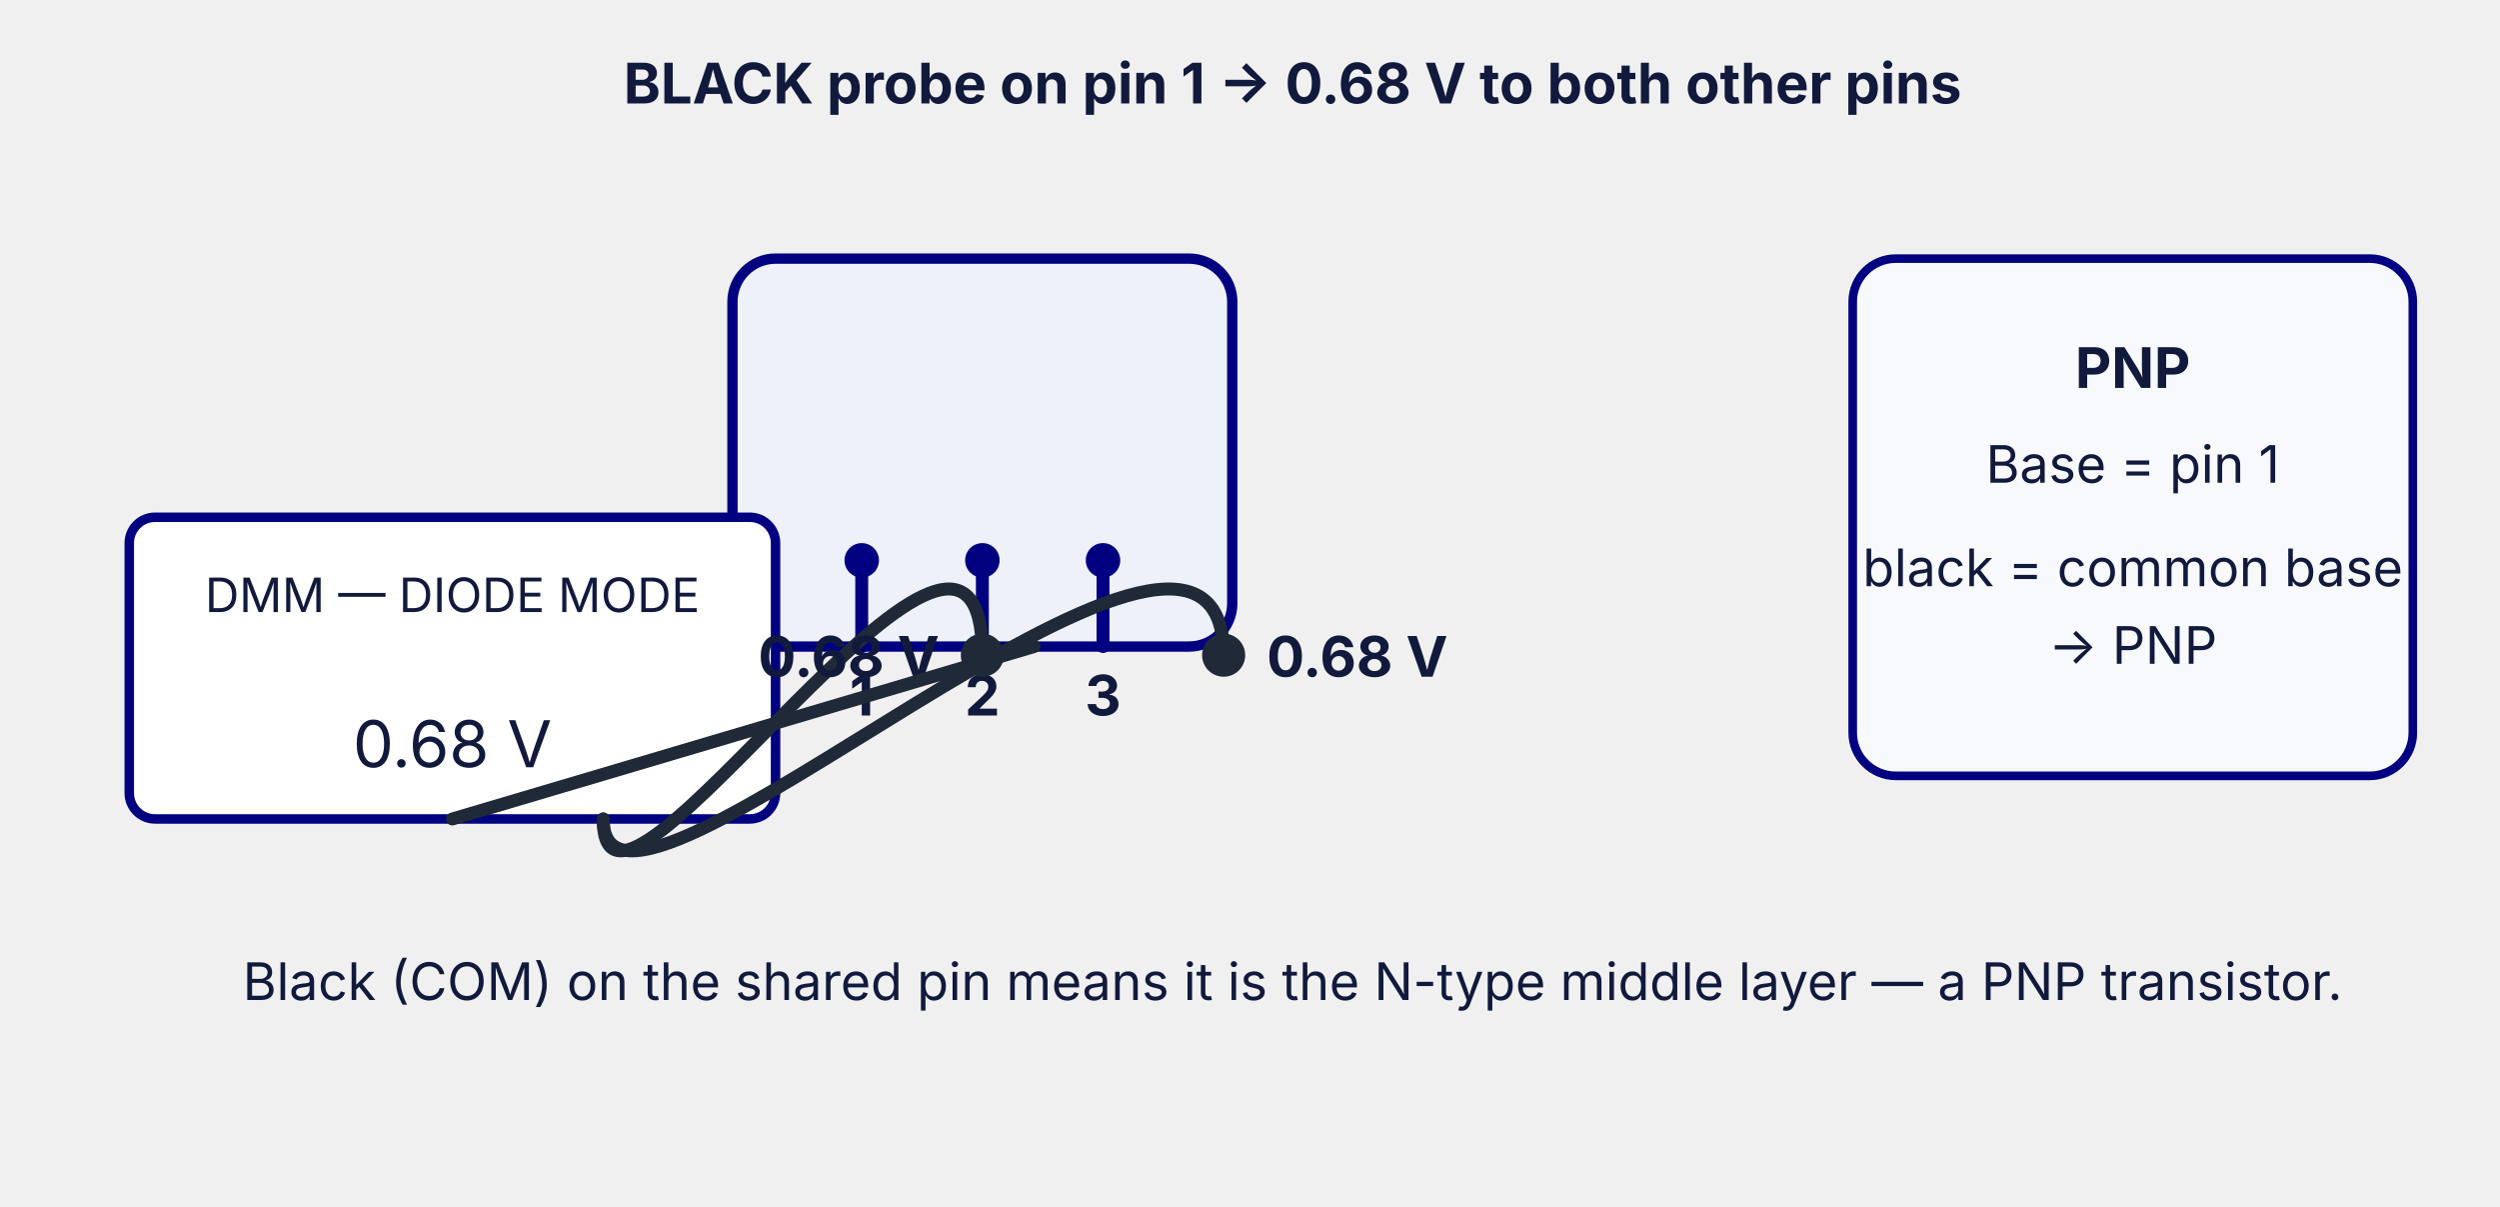
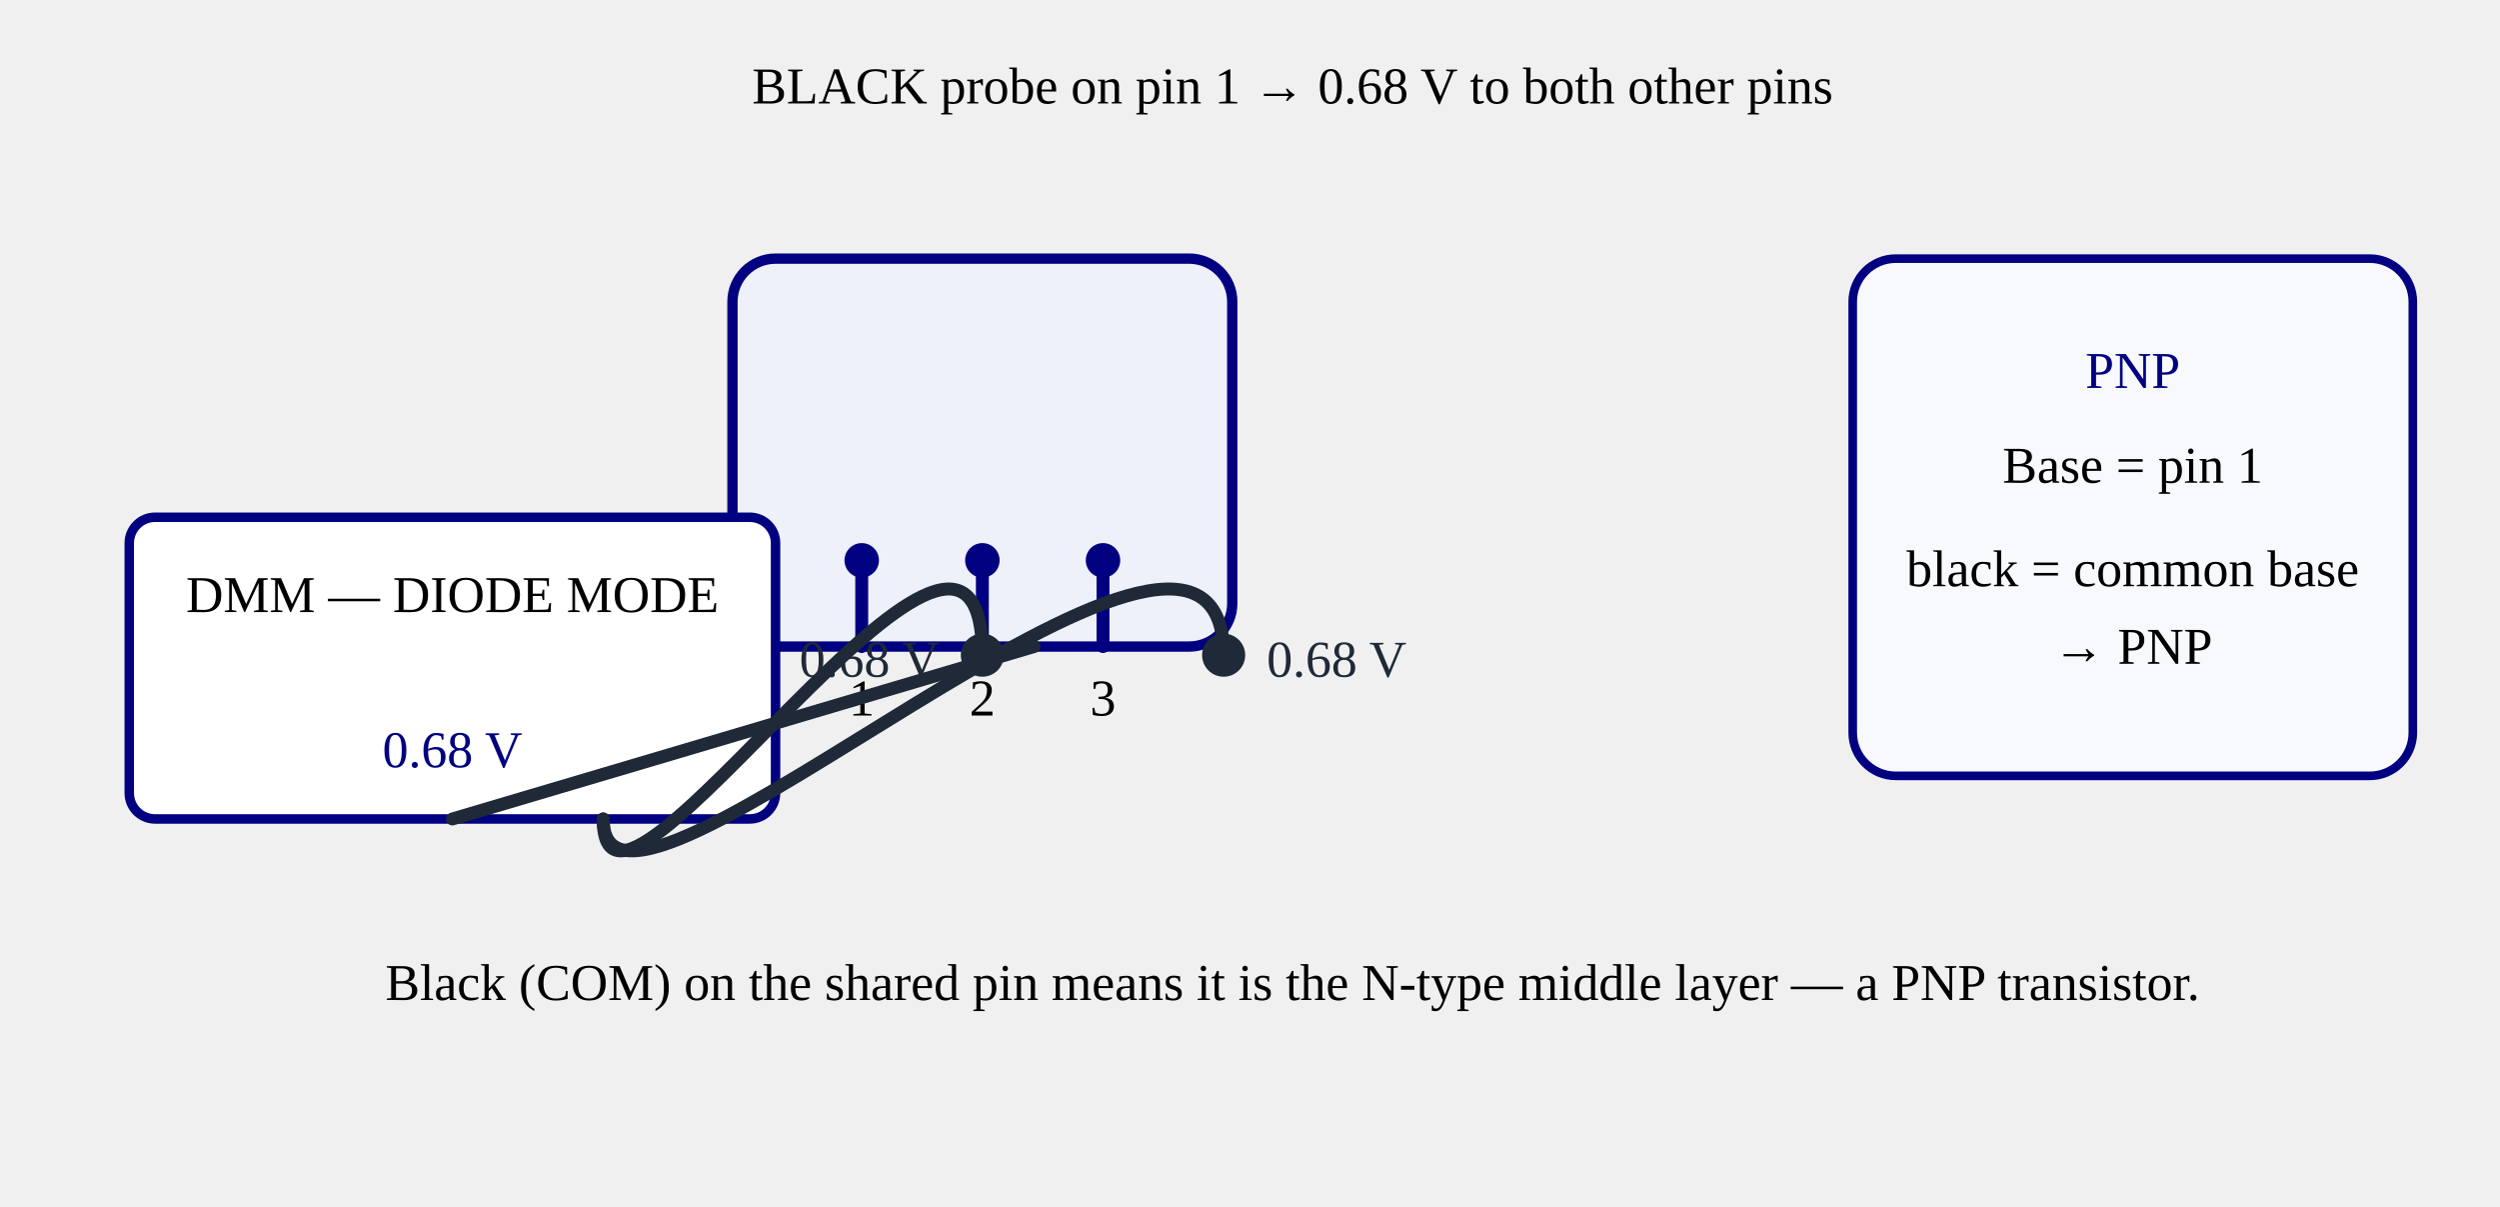
- <svg xmlns="http://www.w3.org/2000/svg" class="diagram-svg" width="580" height="280" viewBox="0 0 580 280" preserveAspectRatio="xMidYMid meet" role="img" aria-label="DMM in diode mode: BLACK probe on pin 1 gives 0.68 V to both other pins, so it is a PNP">
-   <style>
-  text{font-family:Inter,Arial,Helvetica,sans-serif;fill:#111a3d}
-  .gl{stroke:#c3cad9;stroke-width:1}.ax{stroke:#7d89a8;stroke-width:1.3}
-  .ac{fill:none;stroke:#B08A1B;stroke-width:2.2}
-  .t11{font-size:11px}.t12{font-size:12px}.t13{font-size:13px}.t15{font-size:15px}
-  .tb{font-size:13px;font-weight:700}.tg{font-size:13px;font-weight:700;fill:#7a5f0a}
-  .l{fill:none;stroke:#010080;stroke-width:2.4;stroke-linecap:round;stroke-linejoin:round}
-  .w{fill:none;stroke:#010080;stroke-width:2.8;stroke-linejoin:round;stroke-linecap:round}
-  .w2{fill:none;stroke:#a52a2a;stroke-width:2.6;stroke-linejoin:round;stroke-linecap:round}
-  .dm{fill:none;stroke:#010080;stroke-width:1.5;stroke-dasharray:5 4}
-  .dg{fill:none;stroke:#1e7a45;stroke-width:1.5;stroke-dasharray:6 4}
- </style>
+ <svg xmlns="http://www.w3.org/2000/svg" class="diagram-svg" viewBox="0 0 580 280" preserveAspectRatio="xMidYMid meet" role="img">
  <text class="tb" x="300" y="24" text-anchor="middle">BLACK probe on pin 1 → 0.68 V to both other pins</text>
  <path d="M180,60 h96 a10,10 0 0 1 10,10 v70 a10,10 0 0 1 -10,10 h-96 a10,10 0 0 1 -10,-10 v-70 a10,10 0 0 1 10,-10 z" fill="#eef1fa" stroke="#010080" stroke-width="2.4" />
  <line x1="200" y1="130" x2="200" y2="150" stroke="#010080" stroke-width="3" stroke-linecap="round" />
  <line x1="228" y1="130" x2="228" y2="150" stroke="#010080" stroke-width="3" stroke-linecap="round" />
  <line x1="256" y1="130" x2="256" y2="150" stroke="#010080" stroke-width="3" stroke-linecap="round" />
  <text class="tb" x="200" y="166" text-anchor="middle">1</text>
  <circle cx="200" cy="130" r="4" fill="#010080" />
  <text class="tb" x="228" y="166" text-anchor="middle">2</text>
  <circle cx="228" cy="130" r="4" fill="#010080" />
  <text class="tb" x="256" y="166" text-anchor="middle">3</text>
  <circle cx="256" cy="130" r="4" fill="#010080" />
  <rect x="30" y="120" width="150" height="70" rx="6" fill="#ffffff" stroke="#010080" stroke-width="2.2" />
  <text class="t11" x="105" y="142" text-anchor="middle">DMM — DIODE MODE</text>
  <text class="t15" x="105" y="178" text-anchor="middle" fill="#010080">0.68 V</text>
  <path d="M140,190 C140,230 228,92 228,152" fill="none" stroke="#1f2937" stroke-width="3" stroke-linecap="round" />
  <circle cx="228" cy="152" r="5" fill="#1f2937" />
  <text class="tb" x="218" y="157" text-anchor="end" fill="#1f2937">0.68 V</text>
  <path d="M140,190 C140,230 284,92 284,152" fill="none" stroke="#1f2937" stroke-width="3" stroke-linecap="round" />
  <circle cx="284" cy="152" r="5" fill="#1f2937" />
  <text class="tb" x="294" y="157" text-anchor="start" fill="#1f2937">0.68 V</text>
  <line x1="105" y1="190" x2="240" y2="150" stroke="#1f2937" stroke-width="3" stroke-linecap="round" />
  <rect x="430" y="60" width="130" height="120" rx="10" fill="#f7f9fd" stroke="#010080" stroke-width="2" />
  <text class="tb" x="495" y="90" text-anchor="middle" fill="#010080">PNP</text>
  <text class="t12" x="495" y="112" text-anchor="middle">Base = pin 1</text>
  <text class="t12" x="495" y="136" text-anchor="middle">black = common base</text>
  <text class="t12" x="495" y="154" text-anchor="middle">→ PNP</text>
  <text class="t12" x="300" y="232" text-anchor="middle">Black (COM) on the shared pin means it is the N-type middle layer — a PNP transistor.</text>
</svg>
